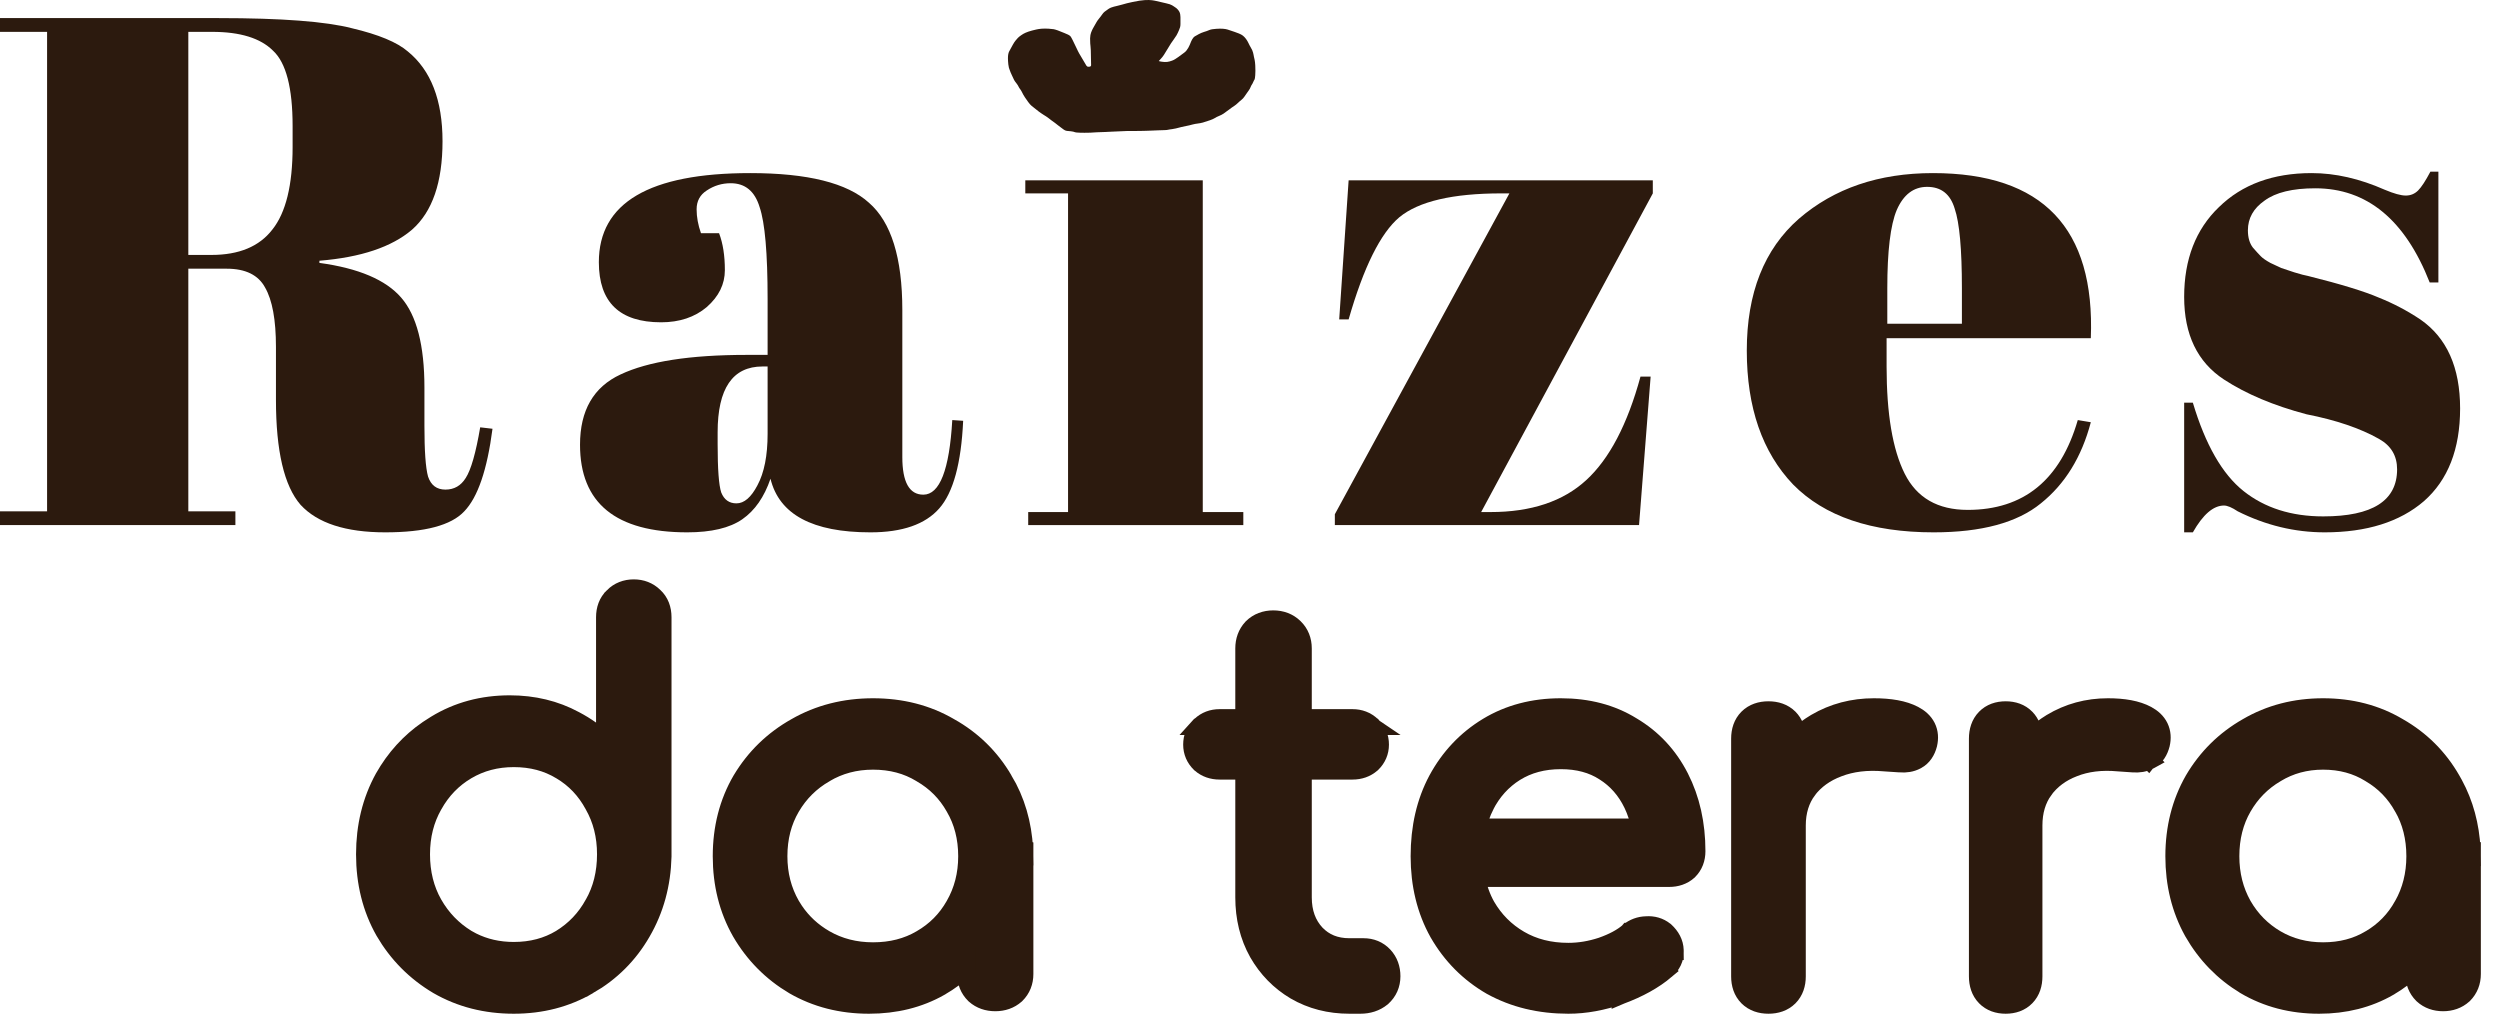
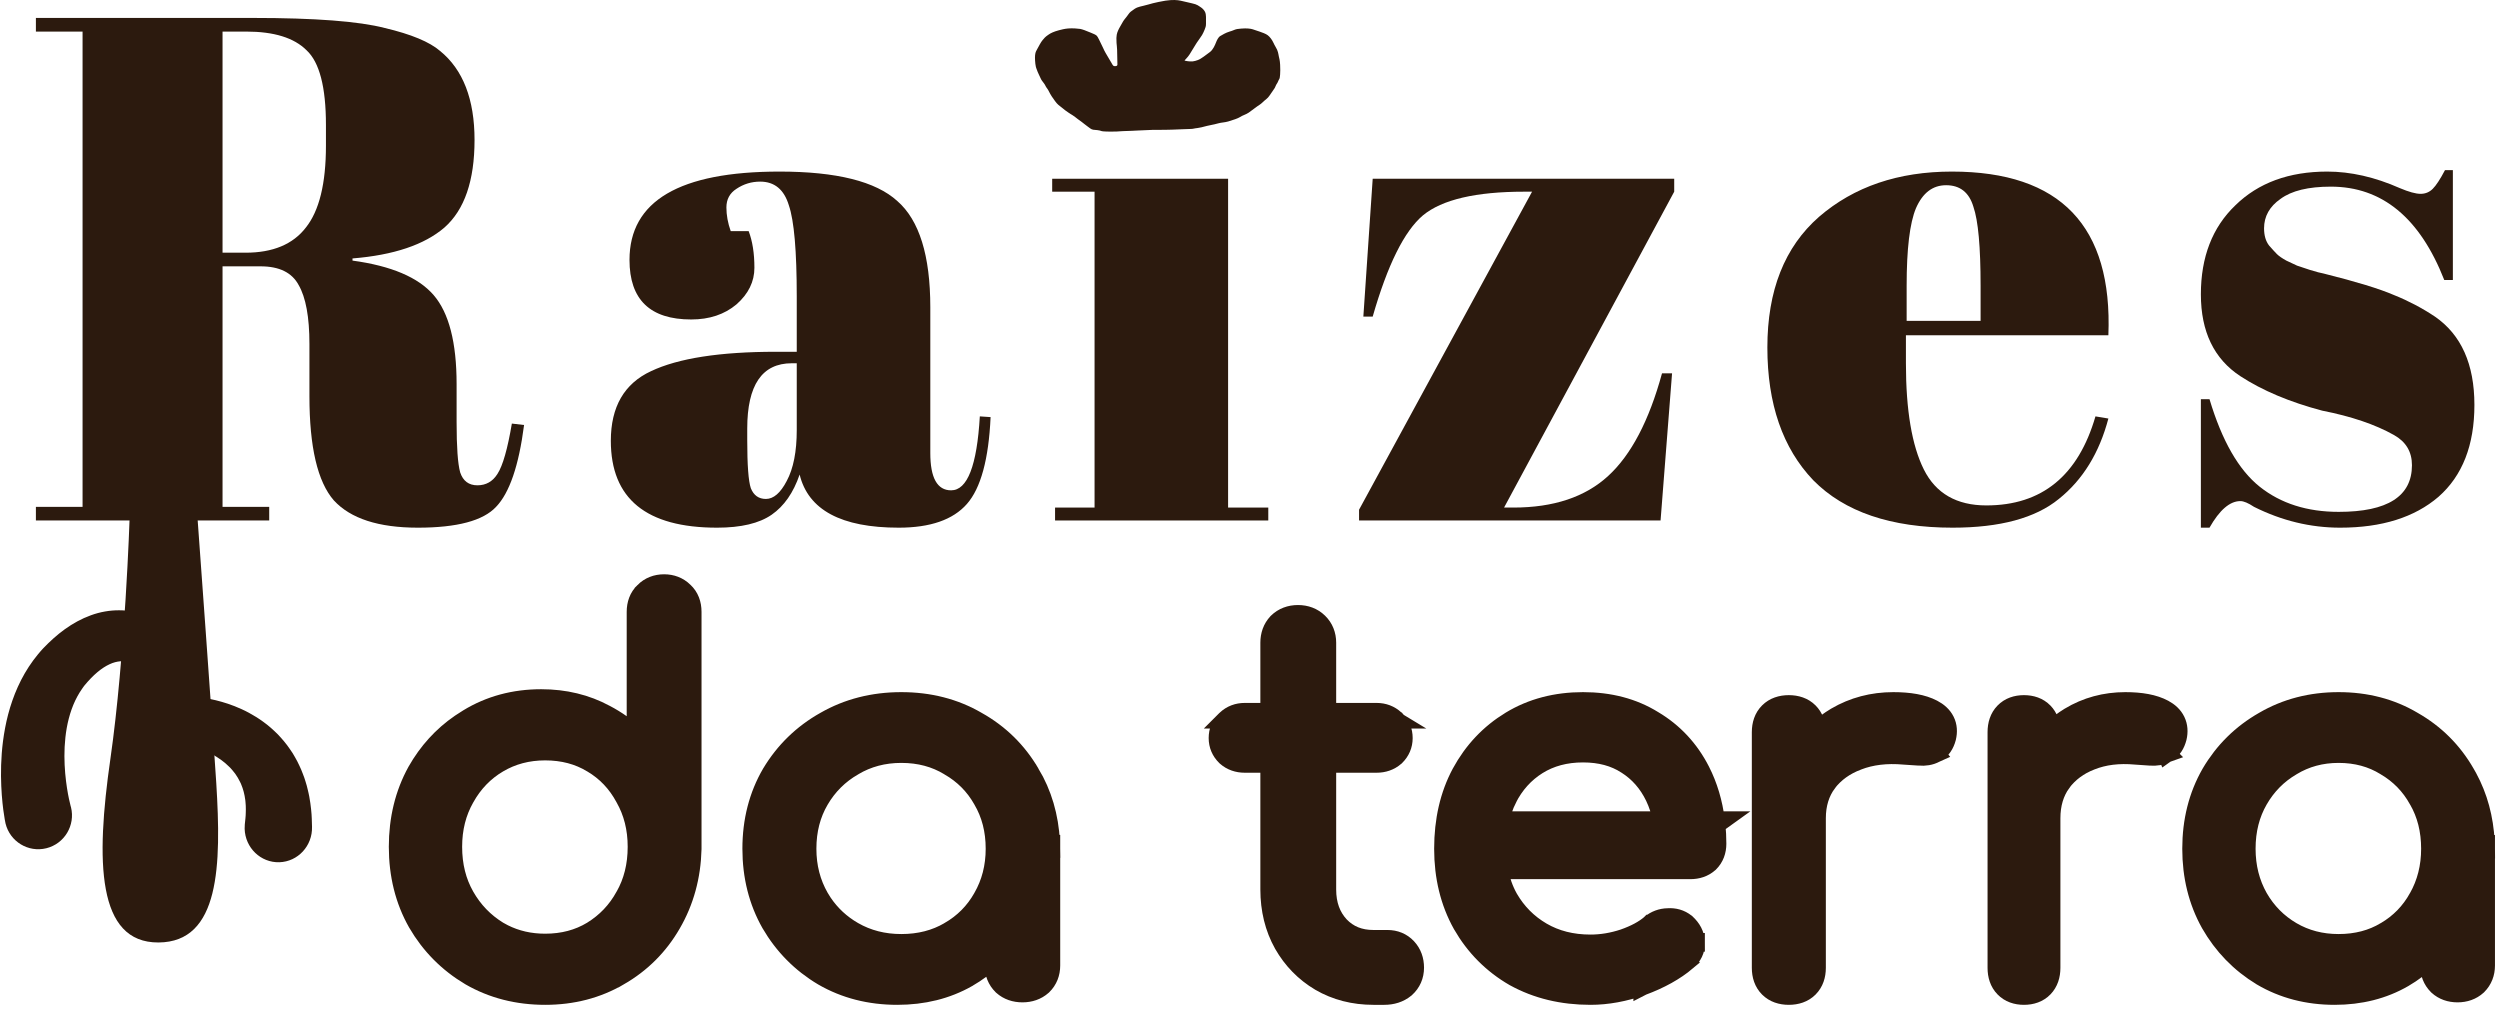
- <svg xmlns="http://www.w3.org/2000/svg" width="113" height="46" viewBox="0 0 113 46" fill="none">
-   <path d="M98.724 24.062V18.202H99.117C99.684 20.1 100.448 21.432 101.408 22.196C102.369 22.959 103.569 23.341 105.009 23.341C107.236 23.341 108.349 22.632 108.349 21.213C108.349 20.602 108.076 20.144 107.53 19.838C106.679 19.358 105.588 18.987 104.256 18.726C102.772 18.333 101.528 17.809 100.524 17.154C99.324 16.368 98.724 15.124 98.724 13.422C98.724 11.72 99.248 10.367 100.295 9.363C101.343 8.337 102.74 7.824 104.486 7.824C105.555 7.824 106.657 8.075 107.792 8.577C108.207 8.752 108.523 8.839 108.741 8.839C108.96 8.839 109.145 8.762 109.298 8.61C109.451 8.457 109.636 8.173 109.854 7.759H110.215V12.767H109.822C108.709 9.93 106.985 8.511 104.649 8.511C103.624 8.511 102.86 8.697 102.358 9.068C101.856 9.417 101.605 9.865 101.605 10.41C101.605 10.738 101.681 10.999 101.834 11.196C101.987 11.37 102.107 11.502 102.194 11.589C102.281 11.676 102.423 11.774 102.62 11.883C102.816 11.971 102.98 12.047 103.111 12.113C103.242 12.156 103.438 12.222 103.7 12.309C103.984 12.396 104.191 12.451 104.322 12.473C105.806 12.844 106.875 13.171 107.53 13.455C108.185 13.717 108.807 14.044 109.396 14.437C110.597 15.266 111.197 16.608 111.197 18.464C111.197 20.297 110.651 21.694 109.56 22.654C108.469 23.592 106.974 24.062 105.075 24.062C103.722 24.062 102.412 23.745 101.146 23.112C100.885 22.938 100.677 22.85 100.524 22.85C100.044 22.85 99.575 23.254 99.117 24.062H98.724Z" fill="#2C1A0E" />
-   <path d="M87.401 24.062C84.586 24.062 82.469 23.341 81.05 21.901C79.654 20.439 78.955 18.42 78.955 15.845C78.955 13.247 79.741 11.261 81.312 9.886C82.906 8.511 84.924 7.824 87.369 7.824C92.323 7.824 94.702 10.312 94.505 15.288H85.274V16.565C85.274 18.704 85.546 20.319 86.092 21.41C86.638 22.501 87.587 23.047 88.94 23.047C91.472 23.047 93.13 21.694 93.916 18.987L94.505 19.085C94.091 20.657 93.338 21.879 92.247 22.752C91.177 23.625 89.562 24.062 87.401 24.062ZM85.306 14.633H88.678V13.029C88.678 11.261 88.569 10.061 88.351 9.428C88.154 8.773 87.74 8.446 87.107 8.446C86.496 8.446 86.037 8.795 85.732 9.494C85.448 10.17 85.306 11.349 85.306 13.029V14.633Z" fill="#2C1A0E" />
-   <path d="M74.707 8.151V8.741L66.948 23.145H67.374C69.207 23.145 70.648 22.665 71.695 21.704C72.743 20.744 73.561 19.184 74.15 17.023H74.609L74.085 23.734H60.335V23.243L68.225 8.741H67.865C65.661 8.741 64.122 9.101 63.249 9.821C62.398 10.541 61.634 12.08 60.958 14.437H60.532L60.958 8.151H74.707Z" fill="#2C1A0E" />
-   <path d="M46.344 8.151H54.365V23.145H56.198V23.734H46.475V23.145H48.276V8.741H46.344V8.151Z" fill="#2C1A0E" />
-   <path d="M33.746 16.041H34.696V13.52C34.696 11.447 34.575 10.061 34.335 9.363C34.117 8.642 33.681 8.282 33.026 8.282C32.633 8.282 32.273 8.391 31.945 8.61C31.64 8.806 31.487 9.09 31.487 9.461C31.487 9.81 31.553 10.17 31.684 10.541H32.502C32.677 10.999 32.764 11.556 32.764 12.211C32.764 12.844 32.491 13.4 31.945 13.88C31.4 14.339 30.712 14.568 29.883 14.568C28.006 14.568 27.068 13.662 27.068 11.851C27.068 9.166 29.348 7.824 33.91 7.824C36.507 7.824 38.297 8.271 39.279 9.166C40.283 10.039 40.785 11.654 40.785 14.011V20.657C40.785 21.792 41.101 22.359 41.734 22.359C42.476 22.359 42.913 21.235 43.043 18.987L43.535 19.02C43.447 20.941 43.087 22.261 42.454 22.981C41.821 23.701 40.785 24.062 39.344 24.062C36.725 24.062 35.219 23.254 34.826 21.639C34.543 22.468 34.117 23.079 33.55 23.472C32.982 23.865 32.153 24.062 31.062 24.062C27.832 24.062 26.217 22.741 26.217 20.1C26.217 18.551 26.828 17.492 28.05 16.925C29.294 16.336 31.193 16.041 33.746 16.041ZM32.437 20.068C32.437 21.203 32.491 21.934 32.6 22.261C32.731 22.588 32.96 22.752 33.288 22.752C33.637 22.752 33.953 22.479 34.237 21.934C34.543 21.366 34.696 20.591 34.696 19.609V16.565H34.466C33.113 16.565 32.437 17.558 32.437 19.544V20.068Z" fill="#2C1A0E" />
-   <path d="M10.247 12.145H8.512V23.112H10.64V23.734H0V23.112H2.128V1.44H0V0.818H9.887C12.724 0.818 14.732 0.971 15.91 1.277C17.111 1.56 17.951 1.91 18.431 2.324C19.479 3.175 20.002 4.529 20.002 6.384C20.002 8.239 19.544 9.57 18.627 10.378C17.711 11.163 16.314 11.633 14.437 11.785V11.883C16.205 12.124 17.438 12.647 18.136 13.455C18.835 14.262 19.184 15.616 19.184 17.514V19.249C19.184 20.384 19.238 21.148 19.348 21.541C19.479 21.934 19.741 22.13 20.133 22.13C20.526 22.13 20.832 21.956 21.05 21.606C21.29 21.235 21.508 20.471 21.705 19.315L22.261 19.38C22.021 21.235 21.596 22.479 20.985 23.112C20.395 23.745 19.206 24.062 17.416 24.062C15.627 24.062 14.35 23.647 13.586 22.818C12.844 21.966 12.473 20.384 12.473 18.071V15.681C12.473 14.459 12.309 13.564 11.982 12.997C11.676 12.429 11.098 12.145 10.247 12.145ZM8.512 1.44V11.523H9.559C10.803 11.523 11.72 11.142 12.309 10.378C12.92 9.614 13.226 8.37 13.226 6.646V5.696C13.226 3.972 12.931 2.837 12.342 2.292C11.774 1.724 10.858 1.44 9.592 1.44H8.512Z" fill="#2C1A0E" />
-   <path d="M49.304 2.27C49.313 2.579 49.318 2.833 49.318 2.95L49.304 2.99C49.275 3.009 49.261 3.013 49.236 3.015C49.209 3.018 49.172 3.018 49.147 3.008C49.107 2.981 49.092 2.948 49.077 2.92C49.042 2.854 48.978 2.757 48.779 2.415C48.728 2.327 48.714 2.289 48.657 2.171C48.522 1.889 48.422 1.675 48.38 1.634C48.321 1.578 48.239 1.547 48.11 1.493C47.867 1.391 47.723 1.338 47.622 1.319C47.549 1.305 47.267 1.281 47.07 1.298C46.89 1.315 46.771 1.35 46.649 1.38C46.53 1.41 46.436 1.446 46.354 1.48C46.274 1.514 46.224 1.548 46.158 1.592L46.155 1.594C46.025 1.682 45.973 1.749 45.906 1.83C45.823 1.928 45.74 2.096 45.646 2.266C45.595 2.359 45.527 2.453 45.576 2.91C45.59 3.041 45.612 3.09 45.625 3.127C45.66 3.228 45.707 3.349 45.745 3.418C45.796 3.513 45.823 3.605 45.876 3.677C45.946 3.772 46.005 3.838 46.044 3.926C46.072 3.99 46.129 4.041 46.175 4.131C46.236 4.249 46.268 4.315 46.327 4.401C46.41 4.523 46.538 4.714 46.627 4.783C46.764 4.889 46.833 4.949 46.949 5.039C47.031 5.103 47.131 5.163 47.185 5.2C47.241 5.239 47.309 5.269 47.391 5.337C47.471 5.403 47.557 5.465 47.686 5.557C47.775 5.621 47.867 5.706 47.957 5.766C48.032 5.816 48.119 5.906 48.219 5.916C48.313 5.925 48.499 5.934 48.6 5.979C48.63 5.993 48.897 6.01 49.284 5.997C49.426 5.993 49.463 5.981 49.58 5.979C49.886 5.975 50.113 5.955 50.236 5.952C50.6 5.943 50.684 5.926 50.93 5.922C51.096 5.92 51.393 5.924 51.555 5.918C51.745 5.911 51.869 5.915 52.024 5.904C52.12 5.897 52.229 5.898 52.349 5.891C52.523 5.879 52.732 5.889 52.807 5.863C52.868 5.843 53.007 5.854 53.402 5.741C53.504 5.711 53.68 5.692 53.914 5.625C54.056 5.584 54.209 5.586 54.37 5.539C54.605 5.47 54.817 5.395 54.889 5.348C55.034 5.252 55.176 5.226 55.307 5.134C55.45 5.034 55.584 4.929 55.684 4.857C55.759 4.803 55.849 4.755 55.937 4.668C56.067 4.539 56.174 4.484 56.245 4.371C56.325 4.244 56.433 4.115 56.493 4.01C56.53 3.944 56.544 3.879 56.579 3.833C56.633 3.762 56.658 3.659 56.706 3.592C56.727 3.563 56.758 3.312 56.738 2.955C56.727 2.74 56.695 2.648 56.677 2.563C56.656 2.463 56.646 2.318 56.532 2.14C56.459 2.027 56.41 1.875 56.319 1.759C56.217 1.627 56.147 1.575 55.999 1.514C55.922 1.482 55.727 1.413 55.491 1.337C55.393 1.305 55.216 1.283 54.971 1.303C54.832 1.314 54.735 1.325 54.657 1.36C54.569 1.399 54.503 1.419 54.429 1.441L54.429 1.441L54.42 1.444C54.262 1.491 54.099 1.589 54.007 1.643L54.006 1.644C53.914 1.699 53.85 1.844 53.812 1.939L53.811 1.943C53.777 2.03 53.683 2.272 53.527 2.38C53.372 2.487 53.145 2.685 52.977 2.741C52.896 2.768 52.84 2.79 52.748 2.8C52.614 2.813 52.409 2.777 52.377 2.759C52.415 2.708 52.522 2.618 52.61 2.479C52.698 2.34 52.846 2.093 52.927 1.962C53.022 1.818 53.094 1.736 53.179 1.596C53.223 1.523 53.257 1.44 53.294 1.355C53.331 1.268 53.358 1.197 53.357 1.086C53.354 0.837 53.374 0.68 53.314 0.546C53.284 0.478 53.199 0.375 53.106 0.322C53.031 0.278 52.966 0.201 52.717 0.151C52.582 0.124 52.4 0.073 52.195 0.031C52.053 0.001 51.843 -0.021 51.501 0.032C51.306 0.062 51.069 0.116 50.939 0.147C50.809 0.179 50.786 0.188 50.715 0.209C50.393 0.301 50.263 0.298 50.1 0.406C49.944 0.511 49.885 0.555 49.822 0.647C49.724 0.793 49.62 0.896 49.57 0.988C49.481 1.152 49.384 1.3 49.346 1.399C49.304 1.506 49.254 1.597 49.278 1.958C49.285 2.064 49.299 2.123 49.304 2.27Z" fill="#2C1A0E" />
-   <path d="M105.004 31.972C106.263 31.972 107.401 32.266 108.407 32.864C109.423 33.443 110.224 34.242 110.805 35.255L110.913 35.447C111.393 36.331 111.655 37.31 111.71 38.379L111.724 38.383V38.697L111.726 38.902L111.724 38.903V44.026C111.724 44.38 111.604 44.7 111.354 44.95L111.347 44.957L111.339 44.964C111.086 45.193 110.771 45.297 110.428 45.297C110.084 45.297 109.769 45.194 109.517 44.964L109.503 44.95C109.252 44.7 109.133 44.38 109.133 44.026V43.739C108.789 44.066 108.406 44.358 107.98 44.607L107.979 44.608C107.047 45.146 105.991 45.41 104.822 45.41C103.591 45.41 102.474 45.122 101.482 44.538L101.479 44.535C100.495 43.94 99.712 43.134 99.134 42.123L99.131 42.118C98.564 41.1 98.285 39.958 98.285 38.702C98.285 37.43 98.573 36.279 99.156 35.259L99.158 35.255C99.754 34.242 100.562 33.443 101.578 32.864C102.598 32.267 103.744 31.972 105.004 31.972ZM105.004 34.378C104.212 34.378 103.508 34.571 102.88 34.952L102.874 34.956C102.241 35.327 101.74 35.834 101.366 36.483C100.997 37.124 100.808 37.86 100.808 38.702C100.808 39.526 100.995 40.263 101.365 40.921C101.739 41.57 102.241 42.077 102.874 42.449C103.503 42.817 104.209 43.003 105.004 43.003C105.815 43.003 106.52 42.816 107.131 42.45L107.134 42.449C107.766 42.078 108.258 41.573 108.616 40.927L108.618 40.925C108.99 40.266 109.178 39.528 109.178 38.702C109.178 37.86 108.989 37.124 108.62 36.483L108.616 36.478C108.258 35.832 107.766 35.327 107.134 34.956L107.125 34.95C106.515 34.572 105.812 34.378 105.004 34.378Z" fill="#2C1A0E" stroke="#2C1A0E" stroke-width="0.821" />
-   <path d="M95.278 31.972C95.986 31.972 96.588 32.073 97.042 32.317C97.279 32.444 97.481 32.622 97.599 32.864C97.718 33.111 97.729 33.378 97.668 33.639L97.665 33.649C97.591 33.936 97.44 34.206 97.161 34.357L97.162 34.358C97.16 34.359 97.157 34.36 97.154 34.362C97.152 34.363 97.149 34.365 97.147 34.367L97.145 34.365C96.925 34.487 96.674 34.521 96.42 34.502H96.417C96.229 34.487 96.01 34.472 95.762 34.457L95.749 34.456C94.976 34.385 94.306 34.472 93.728 34.702L93.723 34.704C93.16 34.92 92.716 35.252 92.383 35.7L92.384 35.7C92.071 36.139 91.907 36.67 91.907 37.311V44.133C91.907 44.481 91.812 44.808 91.57 45.057C91.327 45.308 91.003 45.41 90.656 45.41C90.31 45.41 89.986 45.308 89.743 45.057C89.502 44.808 89.406 44.481 89.406 44.133V33.386C89.406 33.038 89.502 32.71 89.743 32.461C89.986 32.211 90.31 32.109 90.656 32.109C91.003 32.109 91.327 32.21 91.57 32.461C91.79 32.687 91.887 32.978 91.903 33.29C92.154 33.058 92.426 32.851 92.719 32.671L92.723 32.669C93.496 32.203 94.352 31.972 95.278 31.972Z" fill="#2C1A0E" stroke="#2C1A0E" stroke-width="0.821" />
-   <path d="M84.7 31.972C85.428 31.972 86.044 32.073 86.508 32.315C86.75 32.441 86.958 32.617 87.08 32.861C87.203 33.109 87.214 33.379 87.151 33.642L87.149 33.652C87.072 33.942 86.915 34.211 86.631 34.36L86.632 34.361C86.631 34.362 86.628 34.362 86.626 34.362C86.623 34.364 86.62 34.368 86.617 34.369L86.616 34.368C86.392 34.488 86.138 34.522 85.879 34.503L85.877 34.502C85.683 34.487 85.457 34.472 85.201 34.457L85.188 34.456C84.388 34.385 83.692 34.472 83.092 34.704L83.087 34.706C82.504 34.924 82.045 35.256 81.701 35.704L81.702 35.705C81.379 36.144 81.211 36.673 81.211 37.311V44.133C81.211 44.484 81.111 44.813 80.863 45.062C80.614 45.31 80.285 45.41 79.934 45.41C79.583 45.41 79.254 45.31 79.005 45.062C78.757 44.813 78.658 44.484 78.658 44.133V33.386C78.658 33.035 78.757 32.706 79.005 32.457C79.254 32.209 79.583 32.109 79.934 32.109C80.285 32.109 80.614 32.209 80.863 32.457C81.093 32.688 81.195 32.987 81.209 33.309C81.474 33.068 81.761 32.854 82.073 32.668L82.076 32.666C82.871 32.202 83.749 31.972 84.7 31.972Z" fill="#2C1A0E" stroke="#2C1A0E" stroke-width="0.821" />
-   <path d="M70.548 31.972C71.763 31.972 72.84 32.25 73.763 32.822C74.697 33.376 75.419 34.152 75.924 35.14C76.428 36.127 76.675 37.242 76.675 38.476C76.675 38.811 76.566 39.118 76.326 39.356L76.318 39.364L76.311 39.37C76.07 39.586 75.768 39.679 75.444 39.679H66.72C66.807 40.142 66.958 40.565 67.172 40.95C67.546 41.596 68.049 42.101 68.683 42.471C69.311 42.837 70.042 43.027 70.89 43.027C71.387 43.027 71.887 42.944 72.392 42.778C72.921 42.593 73.321 42.373 73.606 42.129L73.613 42.121H73.614C73.846 41.933 74.116 41.833 74.413 41.826C74.717 41.805 75.004 41.882 75.244 42.074L75.256 42.082L75.267 42.092C75.517 42.322 75.684 42.612 75.693 42.954H75.694C75.695 42.958 75.694 42.961 75.694 42.964C75.695 42.971 75.695 42.977 75.695 42.984H75.694C75.71 43.33 75.559 43.622 75.298 43.84L75.299 43.841C74.754 44.301 74.071 44.678 73.264 44.977L73.257 44.98V44.979C72.445 45.264 71.656 45.41 70.89 45.41C69.599 45.41 68.436 45.132 67.411 44.566L67.404 44.563C66.4 43.983 65.605 43.182 65.022 42.168L65.019 42.164C64.45 41.145 64.171 39.987 64.171 38.702C64.171 37.408 64.433 36.251 64.971 35.246L64.972 35.244C65.521 34.231 66.277 33.43 67.237 32.847C68.204 32.26 69.313 31.972 70.548 31.972ZM70.548 34.356C69.75 34.356 69.068 34.543 68.488 34.904C67.904 35.27 67.445 35.776 67.112 36.436L67.113 36.437C66.966 36.737 66.852 37.061 66.772 37.408H74.145C74.073 37.028 73.957 36.673 73.799 36.343C73.497 35.715 73.07 35.231 72.516 34.881L72.512 34.879C71.982 34.536 71.333 34.356 70.548 34.356Z" fill="#2C1A0E" stroke="#2C1A0E" stroke-width="0.821" />
-   <path d="M57.552 28C57.914 28 58.241 28.117 58.499 28.369C58.758 28.621 58.882 28.946 58.882 29.307V32.464H61.135C61.462 32.464 61.757 32.572 61.994 32.796H61.995C61.998 32.798 62 32.801 62.003 32.803C62.005 32.806 62.008 32.808 62.011 32.81H62.01C62.254 33.033 62.37 33.328 62.37 33.656C62.37 33.984 62.245 34.273 62.011 34.502L62.003 34.51L61.995 34.516C61.754 34.729 61.456 34.826 61.135 34.826H58.882V40.559C58.882 41.251 59.087 41.79 59.477 42.21C59.864 42.611 60.357 42.818 60.993 42.818H61.63C61.984 42.818 62.301 42.942 62.543 43.202C62.78 43.457 62.889 43.776 62.889 44.126C62.889 44.499 62.747 44.827 62.469 45.076L62.462 45.082L62.454 45.088C62.181 45.31 61.849 45.41 61.488 45.41H60.993C60.095 45.41 59.276 45.202 58.548 44.779L58.544 44.777C57.838 44.357 57.278 43.783 56.866 43.063L56.864 43.06C56.449 42.318 56.246 41.48 56.246 40.559V34.826H55.125C54.803 34.826 54.506 34.729 54.265 34.516L54.257 34.51L54.249 34.502C54.015 34.273 53.89 33.984 53.89 33.656C53.89 33.328 54.005 33.033 54.25 32.81H54.249C54.251 32.808 54.254 32.806 54.256 32.803C54.259 32.801 54.262 32.798 54.265 32.796H54.266C54.503 32.572 54.798 32.464 55.125 32.464H56.246V29.307C56.246 28.958 56.355 28.638 56.592 28.384L56.599 28.376L56.605 28.369C56.863 28.117 57.19 28 57.552 28Z" fill="#2C1A0E" stroke="#2C1A0E" stroke-width="0.821" />
-   <path d="M39.462 31.972C40.742 31.972 41.899 32.266 42.921 32.862H42.922C43.955 33.441 44.769 34.239 45.361 35.252H45.362C45.921 36.185 46.224 37.23 46.285 38.377L46.298 38.381V38.697L46.301 38.904L46.298 38.906V44.026C46.298 44.383 46.176 44.703 45.921 44.953L45.914 44.96L45.907 44.966C45.651 45.194 45.333 45.297 44.987 45.297C44.641 45.297 44.322 45.194 44.066 44.966L44.059 44.96L44.052 44.953C43.797 44.703 43.674 44.383 43.674 44.026V43.728C43.321 44.06 42.926 44.355 42.487 44.608L42.485 44.61C41.538 45.147 40.465 45.41 39.278 45.41C38.026 45.41 36.89 45.122 35.882 44.539L35.878 44.537C34.878 43.943 34.08 43.136 33.491 42.125L33.489 42.121C32.911 41.103 32.627 39.96 32.627 38.702C32.627 37.429 32.919 36.276 33.514 35.256L33.517 35.252C34.123 34.241 34.944 33.443 35.975 32.864C37.014 32.267 38.18 31.972 39.462 31.972ZM39.462 34.378C38.653 34.378 37.933 34.572 37.291 34.954L37.287 34.958C36.64 35.33 36.129 35.837 35.748 36.486C35.373 37.126 35.18 37.862 35.18 38.702C35.18 39.525 35.372 40.261 35.748 40.918L35.897 41.156C36.258 41.692 36.721 42.121 37.287 42.447C37.928 42.816 38.651 43.003 39.462 43.003C40.291 43.003 41.012 42.815 41.635 42.449L41.638 42.447C42.283 42.075 42.786 41.569 43.15 40.924L43.151 40.922C43.529 40.264 43.721 39.527 43.721 38.702C43.721 37.862 43.528 37.126 43.153 36.486L43.15 36.48C42.786 35.834 42.283 35.329 41.638 34.958L41.629 34.952C41.007 34.573 40.288 34.378 39.462 34.378Z" fill="#2C1A0E" stroke="#2C1A0E" stroke-width="0.821" />
-   <path d="M28.646 26.598C28.996 26.598 29.31 26.715 29.559 26.958C29.828 27.205 29.942 27.538 29.942 27.901V38.715C29.91 39.969 29.598 41.114 29.001 42.139C28.42 43.147 27.619 43.947 26.605 44.532L26.604 44.531C25.598 45.119 24.468 45.41 23.223 45.41C21.962 45.41 20.817 45.12 19.796 44.532L19.791 44.529C18.778 43.928 17.971 43.114 17.376 42.093L17.374 42.089C16.791 41.06 16.504 39.898 16.504 38.614C16.504 37.346 16.783 36.193 17.349 35.165L17.352 35.16C17.858 34.267 18.521 33.537 19.34 32.975L19.699 32.744C20.691 32.139 21.808 31.839 23.041 31.839C24.114 31.839 25.096 32.074 25.977 32.55C26.492 32.82 26.951 33.147 27.352 33.528V27.901C27.352 27.545 27.461 27.217 27.72 26.972V26.971C27.97 26.718 28.291 26.598 28.646 26.598ZM23.223 34.263C22.429 34.263 21.723 34.452 21.095 34.824C20.464 35.197 19.961 35.715 19.587 36.387L19.585 36.39C19.215 37.04 19.026 37.778 19.026 38.614C19.026 39.466 19.216 40.211 19.585 40.86C19.959 41.516 20.461 42.036 21.095 42.426L21.334 42.557C21.901 42.842 22.528 42.987 23.223 42.987C24.033 42.987 24.737 42.797 25.348 42.428C25.982 42.038 26.475 41.519 26.834 40.865L26.838 40.86C27.207 40.211 27.396 39.466 27.396 38.614C27.396 37.778 27.208 37.04 26.838 36.39L26.833 36.381C26.474 35.713 25.981 35.196 25.352 34.824L25.348 34.822C24.737 34.452 24.033 34.263 23.223 34.263Z" fill="#2C1A0E" stroke="#2C1A0E" stroke-width="0.821" />
+ <svg xmlns="http://www.w3.org/2000/svg" width="114" height="46" viewBox="0 0 114 46" fill="none">
+   <path d="M100.36 24.062V18.202H100.753C101.321 20.1 102.085 21.432 103.045 22.196C104.005 22.959 105.205 23.341 106.646 23.341C108.872 23.341 109.985 22.632 109.985 21.213C109.985 20.602 109.712 20.144 109.167 19.838C108.315 19.358 107.224 18.987 105.893 18.726C104.409 18.333 103.165 17.809 102.161 17.154C100.961 16.368 100.36 15.124 100.36 13.422C100.36 11.72 100.884 10.367 101.932 9.363C102.979 8.337 104.376 7.824 106.122 7.824C107.191 7.824 108.294 8.075 109.429 8.577C109.843 8.752 110.16 8.839 110.378 8.839C110.596 8.839 110.782 8.762 110.934 8.61C111.087 8.457 111.273 8.173 111.491 7.759H111.851V12.767H111.458C110.345 9.93 108.621 8.511 106.286 8.511C105.26 8.511 104.496 8.697 103.994 9.068C103.492 9.417 103.241 9.865 103.241 10.41C103.241 10.738 103.318 10.999 103.47 11.196C103.623 11.37 103.743 11.502 103.83 11.589C103.918 11.676 104.06 11.774 104.256 11.883C104.452 11.971 104.616 12.047 104.747 12.113C104.878 12.156 105.074 12.222 105.336 12.309C105.62 12.396 105.827 12.451 105.958 12.473C107.442 12.844 108.512 13.171 109.167 13.455C109.821 13.717 110.443 14.044 111.033 14.437C112.233 15.266 112.833 16.608 112.833 18.464C112.833 20.297 112.288 21.694 111.196 22.654C110.105 23.592 108.61 24.062 106.711 24.062C105.358 24.062 104.049 23.745 102.783 23.112C102.521 22.938 102.314 22.85 102.161 22.85C101.681 22.85 101.212 23.254 100.753 24.062H100.36Z" fill="#2C1A0E" />
+   <path d="M89.038 24.062C86.223 24.062 84.106 23.341 82.687 21.901C81.29 20.439 80.592 18.42 80.592 15.845C80.592 13.247 81.377 11.261 82.949 9.886C84.542 8.511 86.561 7.824 89.005 7.824C93.96 7.824 96.338 10.312 96.142 15.288H86.91V16.565C86.91 18.704 87.183 20.319 87.728 21.41C88.274 22.501 89.224 23.047 90.577 23.047C93.108 23.047 94.767 21.694 95.553 18.987L96.142 19.085C95.727 20.657 94.974 21.879 93.883 22.752C92.814 23.625 91.199 24.062 89.038 24.062ZM86.943 14.633H90.315V13.029C90.315 11.261 90.206 10.061 89.987 9.428C89.791 8.773 89.376 8.446 88.743 8.446C88.132 8.446 87.674 8.795 87.368 9.494C87.085 10.17 86.943 11.349 86.943 13.029V14.633Z" fill="#2C1A0E" />
+   <path d="M76.344 8.151V8.741L68.585 23.145H69.011C70.844 23.145 72.285 22.665 73.332 21.704C74.38 20.744 75.198 19.184 75.788 17.023H76.246L75.722 23.734H61.973V23.243L69.862 8.741H69.502C67.298 8.741 65.759 9.101 64.886 9.821C64.035 10.541 63.271 12.08 62.595 14.437H62.169L62.595 8.151H76.344Z" fill="#2C1A0E" />
+   <path d="M47.98 8.151H56.001V23.145H57.834V23.734H48.111V23.145H49.912V8.741H47.98V8.151Z" fill="#2C1A0E" />
+   <path d="M35.383 16.041H36.332V13.52C36.332 11.447 36.212 10.061 35.972 9.363C35.754 8.642 35.318 8.282 34.663 8.282C34.27 8.282 33.91 8.391 33.583 8.61C33.277 8.806 33.124 9.09 33.124 9.461C33.124 9.81 33.19 10.17 33.321 10.541H34.139C34.314 10.999 34.401 11.556 34.401 12.211C34.401 12.844 34.128 13.4 33.583 13.88C33.037 14.339 32.349 14.568 31.52 14.568C29.643 14.568 28.705 13.662 28.705 11.851C28.705 9.166 30.985 7.824 35.547 7.824C38.144 7.824 39.934 8.271 40.916 9.166C41.92 10.039 42.422 11.654 42.422 14.011V20.657C42.422 21.792 42.738 22.359 43.371 22.359C44.113 22.359 44.549 21.235 44.68 18.987L45.171 19.02C45.084 20.941 44.724 22.261 44.091 22.981C43.458 23.701 42.422 24.062 40.981 24.062C38.362 24.062 36.856 23.254 36.463 21.639C36.18 22.468 35.754 23.079 35.187 23.472C34.619 23.865 33.79 24.062 32.699 24.062C29.468 24.062 27.854 22.741 27.854 20.1C27.854 18.551 28.465 17.492 29.687 16.925C30.931 16.336 32.83 16.041 35.383 16.041ZM34.074 20.068C34.074 21.203 34.128 21.934 34.237 22.261C34.368 22.588 34.597 22.752 34.925 22.752C35.274 22.752 35.59 22.479 35.874 21.934C36.18 21.366 36.332 20.591 36.332 19.609V16.565H36.103C34.75 16.565 34.074 17.558 34.074 19.544V20.068Z" fill="#2C1A0E" />
+   <path d="M11.883 12.145H10.148V23.112H12.276V23.734H1.637V23.112H3.765V1.44H1.637V0.818H11.523C14.361 0.818 16.368 0.971 17.547 1.277C18.747 1.56 19.588 1.91 20.068 2.324C21.115 3.175 21.639 4.529 21.639 6.384C21.639 8.239 21.181 9.57 20.264 10.378C19.348 11.163 17.951 11.633 16.074 11.785V11.883C17.842 12.124 19.075 12.647 19.773 13.455C20.471 14.262 20.821 15.616 20.821 17.514V19.249C20.821 20.384 20.875 21.148 20.984 21.541C21.115 21.934 21.377 22.13 21.77 22.13C22.163 22.13 22.468 21.956 22.687 21.606C22.927 21.235 23.145 20.471 23.341 19.315L23.898 19.38C23.658 21.235 23.232 22.479 22.621 23.112C22.032 23.745 20.843 24.062 19.053 24.062C17.263 24.062 15.986 23.647 15.223 22.818C14.481 21.966 14.11 20.384 14.11 18.071V15.681C14.11 14.459 13.946 13.564 13.618 12.997C13.313 12.429 12.735 12.145 11.883 12.145ZM10.148 1.44V11.523H11.196C12.44 11.523 13.357 11.142 13.946 10.378C14.557 9.614 14.863 8.37 14.863 6.646V5.696C14.863 3.972 14.568 2.837 13.979 2.292C13.411 1.724 12.495 1.44 11.229 1.44H10.148Z" fill="#2C1A0E" />
+   <path d="M50.94 2.27C50.949 2.579 50.954 2.833 50.954 2.95L50.94 2.99C50.912 3.009 50.898 3.013 50.872 3.015C50.846 3.018 50.809 3.018 50.783 3.008C50.743 2.981 50.728 2.948 50.713 2.92C50.678 2.854 50.614 2.757 50.416 2.415C50.364 2.327 50.35 2.289 50.294 2.171C50.158 1.889 50.059 1.675 50.016 1.634C49.958 1.578 49.875 1.547 49.746 1.493C49.503 1.391 49.359 1.338 49.258 1.319C49.185 1.305 48.904 1.281 48.706 1.298C48.526 1.315 48.407 1.35 48.285 1.38C48.166 1.41 48.072 1.446 47.991 1.48C47.91 1.514 47.86 1.548 47.794 1.592L47.792 1.594C47.661 1.682 47.609 1.749 47.542 1.83C47.459 1.928 47.376 2.096 47.282 2.266C47.231 2.359 47.163 2.453 47.212 2.91C47.226 3.041 47.248 3.09 47.261 3.127C47.297 3.228 47.343 3.349 47.381 3.418C47.432 3.513 47.459 3.605 47.512 3.677C47.582 3.772 47.641 3.838 47.68 3.926C47.708 3.99 47.765 4.041 47.811 4.131C47.872 4.249 47.905 4.315 47.963 4.401C48.046 4.523 48.175 4.714 48.263 4.783C48.401 4.889 48.469 4.949 48.585 5.039C48.667 5.103 48.767 5.163 48.821 5.2C48.878 5.239 48.945 5.269 49.027 5.337C49.107 5.403 49.194 5.465 49.322 5.557C49.411 5.621 49.503 5.706 49.593 5.766C49.668 5.816 49.755 5.906 49.855 5.916C49.949 5.925 50.135 5.934 50.236 5.979C50.267 5.993 50.533 6.01 50.92 5.997C51.062 5.993 51.099 5.981 51.216 5.979C51.522 5.975 51.749 5.955 51.872 5.952C52.236 5.943 52.32 5.926 52.566 5.922C52.733 5.92 53.029 5.924 53.191 5.918C53.382 5.911 53.505 5.915 53.661 5.904C53.756 5.897 53.865 5.898 53.985 5.891C54.16 5.879 54.368 5.889 54.444 5.863C54.504 5.843 54.643 5.854 55.038 5.741C55.14 5.711 55.316 5.692 55.551 5.625C55.693 5.584 55.845 5.586 56.006 5.539C56.241 5.47 56.453 5.395 56.525 5.348C56.67 5.252 56.812 5.226 56.944 5.134C57.086 5.034 57.22 4.929 57.32 4.857C57.395 4.803 57.485 4.755 57.573 4.668C57.703 4.539 57.811 4.484 57.881 4.371C57.961 4.244 58.069 4.115 58.129 4.01C58.167 3.944 58.18 3.879 58.215 3.833C58.27 3.762 58.294 3.659 58.342 3.592C58.363 3.563 58.394 3.312 58.374 2.955C58.363 2.74 58.331 2.648 58.313 2.563C58.292 2.463 58.282 2.318 58.168 2.14C58.096 2.027 58.046 1.875 57.955 1.759C57.853 1.627 57.783 1.575 57.635 1.514C57.558 1.482 57.363 1.413 57.127 1.337C57.03 1.305 56.853 1.283 56.608 1.303C56.468 1.314 56.371 1.325 56.293 1.36C56.205 1.399 56.139 1.419 56.065 1.441L56.065 1.441L56.056 1.444C55.898 1.491 55.735 1.589 55.644 1.643L55.642 1.644C55.551 1.699 55.486 1.844 55.449 1.939L55.447 1.943C55.413 2.03 55.319 2.272 55.163 2.38C55.009 2.487 54.782 2.685 54.614 2.741C54.532 2.768 54.476 2.79 54.385 2.8C54.25 2.813 54.045 2.777 54.013 2.759C54.051 2.708 54.158 2.618 54.246 2.479C54.334 2.34 54.482 2.093 54.563 1.962C54.658 1.818 54.73 1.736 54.815 1.596C54.86 1.523 54.893 1.44 54.93 1.355C54.967 1.268 54.994 1.197 54.993 1.086C54.99 0.837 55.011 0.68 54.951 0.546C54.92 0.478 54.835 0.375 54.742 0.322C54.667 0.278 54.602 0.201 54.353 0.151C54.218 0.124 54.036 0.073 53.832 0.031C53.69 0.001 53.479 -0.021 53.137 0.032C52.942 0.062 52.706 0.116 52.575 0.147C52.446 0.179 52.422 0.188 52.351 0.209C52.029 0.301 51.899 0.298 51.737 0.406C51.581 0.511 51.521 0.555 51.459 0.647C51.36 0.793 51.256 0.896 51.206 0.988C51.117 1.152 51.021 1.3 50.982 1.399C50.94 1.506 50.89 1.597 50.914 1.958C50.921 2.064 50.936 2.123 50.94 2.27Z" fill="#2C1A0E" />
+   <path d="M106.641 31.972C107.9 31.972 109.038 32.266 110.044 32.864C111.059 33.443 111.86 34.242 112.441 35.255L112.55 35.447C113.03 36.331 113.292 37.31 113.347 38.379L113.36 38.383V38.697L113.362 38.902L113.36 38.903V44.026C113.36 44.38 113.241 44.7 112.99 44.95L112.983 44.957L112.976 44.964C112.723 45.193 112.408 45.297 112.064 45.297C111.721 45.297 111.406 45.194 111.153 44.964L111.14 44.95C110.889 44.7 110.77 44.38 110.77 44.026V43.739C110.426 44.066 110.043 44.358 109.617 44.607L109.615 44.608C108.684 45.146 107.627 45.41 106.459 45.41C105.228 45.41 104.11 45.122 103.119 44.538L103.115 44.535C102.132 43.94 101.349 43.134 100.771 42.123L100.768 42.118C100.201 41.1 99.922 39.958 99.922 38.702C99.922 37.43 100.209 36.279 100.793 35.259L100.795 35.255C101.391 34.242 102.199 33.443 103.215 32.864C104.235 32.267 105.38 31.972 106.641 31.972ZM106.641 34.378C105.849 34.378 105.144 34.571 104.517 34.952L104.511 34.956C103.878 35.327 103.376 35.834 103.003 36.483C102.634 37.124 102.444 37.86 102.444 38.702C102.444 39.526 102.632 40.263 103.002 40.921C103.375 41.57 103.877 42.077 104.511 42.449C105.139 42.817 105.846 43.003 106.641 43.003C107.452 43.003 108.157 42.816 108.768 42.45L108.771 42.449C109.403 42.078 109.895 41.573 110.253 40.927L110.255 40.925C110.626 40.266 110.814 39.528 110.814 38.702C110.814 37.86 110.626 37.124 110.257 36.483L110.253 36.478C109.895 35.832 109.403 35.327 108.771 34.956L108.762 34.95C108.152 34.572 107.449 34.378 106.641 34.378Z" fill="#2C1A0E" stroke="#2C1A0E" stroke-width="0.821" />
+   <path d="M96.915 31.972C97.623 31.972 98.225 32.073 98.679 32.317C98.916 32.444 99.118 32.622 99.235 32.864C99.355 33.111 99.365 33.378 99.305 33.639L99.302 33.649C99.228 33.936 99.077 34.206 98.798 34.357L98.799 34.358C98.796 34.359 98.794 34.36 98.791 34.362C98.788 34.363 98.786 34.365 98.783 34.367L98.782 34.365C98.561 34.487 98.31 34.521 98.057 34.502H98.054C97.865 34.487 97.647 34.472 97.398 34.457L97.386 34.456C96.613 34.385 95.942 34.472 95.364 34.702L95.359 34.704C94.797 34.92 94.353 35.252 94.019 35.7L94.02 35.7C93.708 36.139 93.544 36.67 93.544 37.311V44.133C93.544 44.481 93.448 44.808 93.207 45.057C92.964 45.308 92.64 45.41 92.293 45.41C91.947 45.41 91.623 45.308 91.38 45.057C91.138 44.808 91.043 44.481 91.043 44.133V33.386C91.043 33.038 91.138 32.71 91.38 32.461C91.623 32.211 91.947 32.109 92.293 32.109C92.639 32.109 92.964 32.21 93.207 32.461C93.426 32.687 93.524 32.978 93.54 33.29C93.791 33.058 94.062 32.851 94.356 32.671L94.359 32.669C95.133 32.203 95.988 31.972 96.915 31.972Z" fill="#2C1A0E" stroke="#2C1A0E" stroke-width="0.821" />
+   <path d="M86.336 31.972C87.064 31.972 87.68 32.073 88.144 32.315C88.386 32.441 88.594 32.617 88.716 32.861C88.84 33.109 88.85 33.379 88.787 33.642L88.785 33.652C88.708 33.942 88.551 34.211 88.268 34.36L88.269 34.361C88.267 34.362 88.264 34.362 88.263 34.362C88.259 34.364 88.256 34.368 88.253 34.369L88.252 34.368C88.028 34.488 87.774 34.522 87.516 34.503L87.514 34.502C87.319 34.487 87.093 34.472 86.837 34.457L86.824 34.456C86.024 34.385 85.329 34.472 84.728 34.704L84.724 34.706C84.14 34.924 83.681 35.256 83.337 35.704L83.338 35.705C83.016 36.144 82.848 36.673 82.848 37.311V44.133C82.848 44.484 82.747 44.813 82.499 45.062C82.251 45.31 81.922 45.41 81.57 45.41C81.219 45.41 80.89 45.31 80.642 45.062C80.393 44.813 80.294 44.484 80.294 44.133V33.386C80.294 33.035 80.393 32.706 80.642 32.457C80.89 32.209 81.219 32.109 81.57 32.109C81.922 32.109 82.251 32.209 82.499 32.457C82.729 32.688 82.831 32.987 82.845 33.309C83.11 33.068 83.398 32.854 83.709 32.668L83.712 32.666C84.507 32.202 85.385 31.972 86.336 31.972Z" fill="#2C1A0E" stroke="#2C1A0E" stroke-width="0.821" />
+   <path d="M72.185 31.972C73.4 31.972 74.477 32.25 75.399 32.822C76.333 33.376 77.056 34.152 77.561 35.14C77.915 35.834 78.138 36.591 78.242 37.408H78.54L78.267 37.604C78.296 37.888 78.311 38.178 78.311 38.476C78.311 38.811 78.202 39.118 77.963 39.356L77.955 39.364L77.947 39.37C77.706 39.586 77.404 39.679 77.081 39.679H68.356C68.444 40.142 68.594 40.565 68.809 40.95C69.183 41.596 69.685 42.101 70.319 42.471C70.947 42.837 71.679 43.027 72.526 43.027C73.024 43.027 73.524 42.944 74.028 42.778C74.558 42.593 74.958 42.373 75.242 42.129L75.25 42.121H75.251C75.483 41.933 75.753 41.833 76.05 41.826C76.354 41.805 76.64 41.882 76.881 42.074L76.893 42.082L76.903 42.092C77.154 42.322 77.321 42.612 77.33 42.954H77.331C77.331 42.958 77.331 42.961 77.331 42.964C77.331 42.971 77.332 42.977 77.332 42.984H77.331C77.347 43.33 77.196 43.622 76.935 43.84L76.936 43.841C76.39 44.301 75.708 44.678 74.9 44.977L74.894 44.98V44.979C74.082 45.264 73.293 45.41 72.526 45.41C71.236 45.41 70.072 45.132 69.048 44.566L69.041 44.563C68.037 43.983 67.241 43.182 66.659 42.168L66.656 42.164C66.087 41.145 65.808 39.987 65.808 38.702C65.808 37.408 66.07 36.251 66.607 35.246L66.608 35.244C67.158 34.231 67.914 33.43 68.874 32.847C69.841 32.26 70.949 31.972 72.185 31.972ZM72.185 34.356C71.386 34.356 70.705 34.543 70.125 34.904C69.541 35.27 69.081 35.776 68.749 36.436L68.75 36.437C68.602 36.737 68.489 37.061 68.408 37.408H75.782C75.709 37.028 75.594 36.673 75.436 36.343C75.133 35.715 74.706 35.231 74.152 34.881L74.148 34.879C73.618 34.536 72.97 34.356 72.185 34.356Z" fill="#2C1A0E" stroke="#2C1A0E" stroke-width="0.821" />
+   <path d="M59.188 28C59.55 28 59.878 28.117 60.136 28.369C60.394 28.621 60.519 28.946 60.519 29.307V32.464H62.772C63.098 32.464 63.394 32.572 63.631 32.796H63.632C63.635 32.798 63.637 32.801 63.64 32.803C63.642 32.806 63.645 32.808 63.648 32.81H63.647C63.891 33.033 64.007 33.328 64.007 33.656C64.007 33.984 63.882 34.273 63.648 34.502L63.64 34.51L63.632 34.516C63.39 34.729 63.093 34.826 62.772 34.826H60.519V40.559C60.519 41.251 60.724 41.79 61.114 42.21C61.501 42.611 61.994 42.818 62.63 42.818H63.267C63.62 42.818 63.938 42.942 64.18 43.202C64.417 43.457 64.525 43.776 64.525 44.126C64.525 44.499 64.384 44.827 64.106 45.076L64.099 45.082L64.091 45.088C63.818 45.31 63.486 45.41 63.125 45.41H62.63C61.731 45.41 60.913 45.202 60.185 44.779L60.181 44.777C59.475 44.357 58.915 43.783 58.503 43.063L58.501 43.06C58.086 42.318 57.883 41.48 57.883 40.559V34.826H56.762C56.44 34.826 56.143 34.729 55.901 34.516L55.894 34.51L55.886 34.502C55.651 34.273 55.526 33.984 55.526 33.656C55.526 33.328 55.642 33.033 55.887 32.81H55.886C55.888 32.808 55.89 32.806 55.893 32.803C55.895 32.801 55.898 32.798 55.901 32.796H55.902C56.139 32.572 56.435 32.464 56.762 32.464H57.883V29.307C57.883 28.958 57.991 28.638 58.228 28.384L58.235 28.376L58.242 28.369C58.5 28.117 58.827 28 59.188 28Z" fill="#2C1A0E" stroke="#2C1A0E" stroke-width="0.821" />
+   <path d="M41.1 31.972C42.379 31.972 43.536 32.266 44.559 32.862H44.56C45.592 33.441 46.406 34.239 46.998 35.252H46.999C47.558 36.185 47.862 37.23 47.922 38.377L47.935 38.381V38.697L47.938 38.904L47.935 38.906V44.026C47.935 44.383 47.814 44.703 47.559 44.953L47.551 44.96L47.544 44.966C47.288 45.194 46.97 45.297 46.624 45.297C46.278 45.297 45.959 45.194 45.703 44.966L45.696 44.96L45.69 44.953C45.434 44.703 45.312 44.383 45.312 44.026V43.728C44.958 44.06 44.563 44.355 44.124 44.608L44.122 44.61C43.175 45.147 42.102 45.41 40.915 45.41C39.663 45.41 38.528 45.122 37.52 44.539L37.516 44.537C36.515 43.943 35.718 43.136 35.128 42.125L35.126 42.121C34.549 41.103 34.264 39.96 34.264 38.702C34.264 37.429 34.557 36.276 35.151 35.256L35.154 35.252C35.761 34.241 36.581 33.443 37.612 32.864C38.651 32.267 39.817 31.972 41.1 31.972ZM41.1 34.378C40.29 34.378 39.57 34.572 38.929 34.954L38.924 34.958C38.277 35.33 37.766 35.837 37.386 36.486C37.01 37.126 36.817 37.862 36.817 38.702C36.817 39.525 37.009 40.261 37.386 40.918L37.534 41.156C37.895 41.692 38.358 42.121 38.924 42.447C39.566 42.816 40.288 43.003 41.1 43.003C41.928 43.003 42.649 42.815 43.273 42.449L43.275 42.447C43.921 42.075 44.423 41.569 44.787 40.924L44.788 40.922C45.166 40.264 45.358 39.527 45.358 38.702C45.358 37.862 45.166 37.126 44.79 36.486L44.787 36.48C44.423 35.834 43.92 35.329 43.275 34.958L43.267 34.952C42.644 34.573 41.926 34.378 41.1 34.378Z" fill="#2C1A0E" stroke="#2C1A0E" stroke-width="0.821" />
+   <path d="M30.283 26.598C30.633 26.598 30.947 26.715 31.195 26.958C31.465 27.205 31.579 27.538 31.579 27.901V38.715C31.547 39.969 31.235 41.114 30.638 42.139C30.057 43.147 29.256 43.947 28.241 44.532L28.24 44.531C27.235 45.119 26.105 45.41 24.859 45.41C23.599 45.41 22.453 45.12 21.433 44.532L21.428 44.529C20.414 43.928 19.608 43.114 19.013 42.093L19.011 42.089C18.428 41.06 18.141 39.898 18.141 38.614C18.141 37.346 18.419 36.193 18.985 35.165L18.988 35.16C19.495 34.267 20.158 33.537 20.977 32.975L21.336 32.744C22.327 32.139 23.445 31.839 24.678 31.839C25.751 31.839 26.733 32.074 27.613 32.55C28.129 32.82 28.588 33.147 28.988 33.528V27.901C28.988 27.545 29.098 27.217 29.356 26.972V26.971C29.607 26.718 29.927 26.598 30.283 26.598ZM24.859 34.263C24.066 34.263 23.36 34.452 22.731 34.824C22.1 35.197 21.598 35.715 21.224 36.387L21.222 36.39C20.852 37.04 20.663 37.778 20.663 38.614C20.663 39.466 20.852 40.211 21.222 40.86C21.595 41.516 22.098 42.036 22.731 42.426L22.971 42.557C23.538 42.842 24.165 42.987 24.859 42.987C25.67 42.987 26.374 42.797 26.984 42.428C27.618 42.038 28.112 41.519 28.471 40.865L28.475 40.86C28.844 40.211 29.033 39.466 29.033 38.614C29.033 37.778 28.845 37.04 28.475 36.39L28.47 36.381C28.111 35.713 27.618 35.196 26.988 34.824L26.984 34.822C26.374 34.452 25.67 34.263 24.859 34.263Z" fill="#2C1A0E" stroke="#2C1A0E" stroke-width="0.821" />
+   <path d="M5.913 23.566C5.913 23.566 7.417 22.762 9.001 23.547C9.001 23.547 9.722 33.43 9.863 35.722C10.092 39.444 10.034 42.96 7.228 42.977C4.422 42.993 4.36 39.286 5.034 34.604C5.707 29.922 5.913 23.566 5.913 23.566Z" fill="#2C1A0E" />
+   <path d="M6.389 30.423C6.389 30.423 6.387 30.421 6.384 30.419C6.385 30.42 6.394 30.429 6.392 30.428C6.386 30.424 6.375 30.417 6.362 30.407C6.328 30.384 6.267 30.343 6.182 30.3C6.098 30.258 5.991 30.214 5.871 30.185C5.75 30.159 5.617 30.14 5.474 30.156C5.33 30.17 5.174 30.206 4.999 30.288C4.825 30.368 4.634 30.489 4.438 30.654C4.242 30.819 4.046 31.023 3.85 31.26C3.833 31.281 3.828 31.29 3.819 31.301L3.795 31.334L3.74 31.413C3.7 31.468 3.663 31.525 3.627 31.584C3.555 31.701 3.489 31.824 3.428 31.951C3.187 32.461 3.044 33.048 2.982 33.627C2.918 34.207 2.931 34.776 2.973 35.262C3.06 36.238 3.255 36.878 3.238 36.811C3.441 37.639 2.937 38.476 2.113 38.68C1.288 38.884 0.455 38.378 0.252 37.55C0.239 37.485 0.06 36.66 0.046 35.387C0.041 34.752 0.08 34.002 0.233 33.193C0.385 32.387 0.661 31.513 1.13 30.702C1.247 30.5 1.376 30.303 1.515 30.114C1.585 30.019 1.657 29.926 1.732 29.836C1.771 29.79 1.805 29.747 1.85 29.697L1.915 29.624C1.936 29.601 1.96 29.573 1.974 29.56C2.271 29.251 2.598 28.95 2.959 28.691C3.32 28.432 3.719 28.21 4.143 28.057C4.564 27.902 5.012 27.827 5.427 27.829C5.844 27.827 6.222 27.909 6.535 28.012C6.85 28.118 7.101 28.25 7.299 28.371C7.497 28.493 7.641 28.607 7.743 28.693C7.794 28.736 7.835 28.774 7.865 28.802C7.9 28.837 7.918 28.855 7.918 28.855C8.351 29.277 8.361 29.971 7.94 30.406C7.534 30.826 6.873 30.849 6.439 30.467L6.389 30.423Z" fill="#2C1A0E" />
+   <path d="M8.806 31.769C8.806 31.769 8.815 31.77 8.831 31.771C8.851 31.772 8.881 31.775 8.92 31.778C8.988 31.784 9.079 31.794 9.193 31.809C9.419 31.841 9.733 31.895 10.105 32.002C10.291 32.053 10.49 32.122 10.701 32.203C10.91 32.288 11.131 32.383 11.354 32.505C11.577 32.625 11.804 32.765 12.026 32.93C12.25 33.09 12.463 33.283 12.669 33.487C12.868 33.697 13.06 33.922 13.222 34.163C13.263 34.224 13.304 34.284 13.344 34.344C13.38 34.407 13.417 34.469 13.453 34.53C13.527 34.654 13.589 34.78 13.648 34.906C13.711 35.03 13.759 35.156 13.807 35.28C13.859 35.404 13.898 35.526 13.934 35.645C13.972 35.765 14.006 35.882 14.03 35.995C14.056 36.108 14.085 36.218 14.103 36.323C14.136 36.531 14.173 36.726 14.185 36.893C14.2 37.061 14.217 37.211 14.217 37.328C14.224 37.567 14.228 37.703 14.228 37.703C14.253 38.57 13.585 39.293 12.737 39.318C11.889 39.343 11.181 38.661 11.156 37.794C11.154 37.726 11.157 37.658 11.163 37.592L11.169 37.538C11.169 37.538 11.177 37.456 11.192 37.314C11.203 37.241 11.202 37.159 11.207 37.062C11.216 36.963 11.207 36.861 11.207 36.745C11.206 36.687 11.197 36.631 11.194 36.571C11.191 36.509 11.181 36.45 11.17 36.389C11.161 36.327 11.152 36.263 11.135 36.203C11.121 36.141 11.108 36.076 11.086 36.015C11.067 35.953 11.048 35.888 11.021 35.828L10.985 35.734L10.94 35.643C10.883 35.519 10.807 35.402 10.727 35.284C10.639 35.172 10.55 35.056 10.441 34.955C10.336 34.849 10.22 34.753 10.1 34.664C9.981 34.574 9.853 34.498 9.73 34.425C9.604 34.357 9.482 34.294 9.364 34.243C9.129 34.139 8.922 34.074 8.782 34.033C8.713 34.014 8.658 34 8.627 33.992C8.62 33.99 8.614 33.989 8.608 33.987C8.606 33.987 8.604 33.986 8.603 33.985C8.602 33.984 8.587 33.982 8.589 33.982C7.991 33.921 7.555 33.376 7.614 32.765C7.674 32.154 8.208 31.708 8.806 31.769Z" fill="#2C1A0E" />
</svg>
